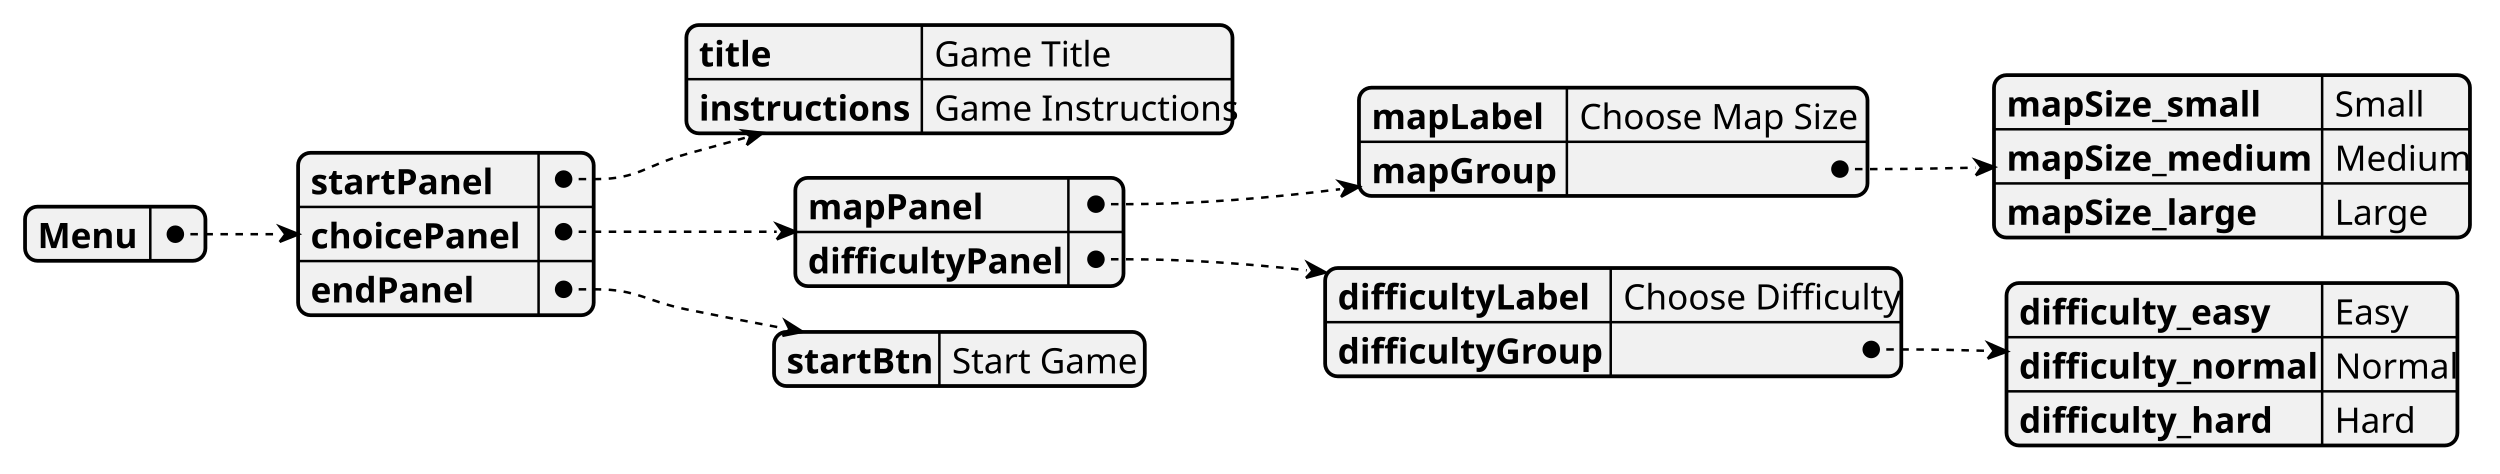
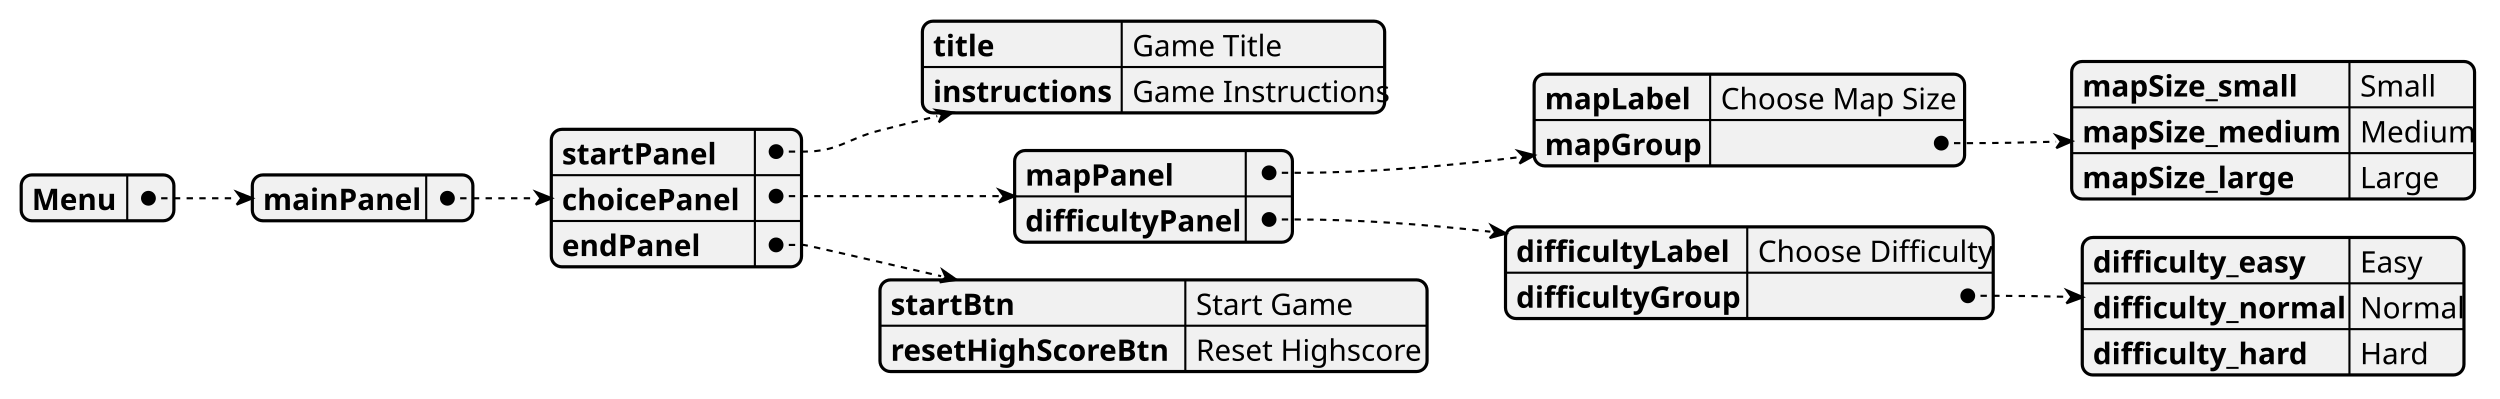
- <svg xmlns="http://www.w3.org/2000/svg" contentStyleType="text/css" height="189px" preserveAspectRatio="none" style="width:998px;height:189px;background:#FFFFFF;" version="1.1" viewBox="0 0 998 189" width="998px" zoomAndPan="magnify">
+ <svg xmlns="http://www.w3.org/2000/svg" contentStyleType="text/css" height="188px" preserveAspectRatio="none" style="width:1179px;height:188px;background:#FFFFFF;" version="1.1" viewBox="0 0 1179 188" width="1179px" zoomAndPan="magnify">
  <defs />
  <g>
    <rect fill="#F1F1F1" height="21.609" rx="5" ry="5" style="stroke:#F1F1F1;stroke-width:1.5;" width="72" x="10" y="82.5" />
    <text fill="#000000" font-family="sans-serif" font-size="14" font-weight="bold" lengthAdjust="spacing" textLength="40" x="15" y="99.033">Menu</text>
    <text fill="#000000" font-family="sans-serif" font-size="14" lengthAdjust="spacing" textLength="12" x="65" y="99.033">   </text>
    <line style="stroke:#000000;stroke-width:1.0;" x1="60" x2="60" y1="82.5" y2="104.109" />
    <rect fill="none" height="21.609" rx="5" ry="5" style="stroke:#000000;stroke-width:1.5;" width="72" x="10" y="82.5" />
-     <rect fill="#F1F1F1" height="64.828" rx="5" ry="5" style="stroke:#F1F1F1;stroke-width:1.5;" width="118" x="119" y="61" />
-     <text fill="#000000" font-family="sans-serif" font-size="14" font-weight="bold" lengthAdjust="spacing" textLength="71" x="124" y="77.533">startPanel</text>
-     <text fill="#000000" font-family="sans-serif" font-size="14" lengthAdjust="spacing" textLength="12" x="220" y="77.533">   </text>
-     <line style="stroke:#000000;stroke-width:1.0;" x1="215" x2="215" y1="61" y2="82.609" />
-     <line style="stroke:#000000;stroke-width:1.0;" x1="119" x2="237" y1="82.609" y2="82.609" />
-     <text fill="#000000" font-family="sans-serif" font-size="14" font-weight="bold" lengthAdjust="spacing" textLength="86" x="124" y="99.143">choicePanel</text>
-     <text fill="#000000" font-family="sans-serif" font-size="14" lengthAdjust="spacing" textLength="12" x="220" y="99.143">   </text>
-     <line style="stroke:#000000;stroke-width:1.0;" x1="215" x2="215" y1="82.609" y2="104.219" />
-     <line style="stroke:#000000;stroke-width:1.0;" x1="119" x2="237" y1="104.219" y2="104.219" />
-     <text fill="#000000" font-family="sans-serif" font-size="14" font-weight="bold" lengthAdjust="spacing" textLength="66" x="124" y="120.752">endPanel</text>
-     <text fill="#000000" font-family="sans-serif" font-size="14" lengthAdjust="spacing" textLength="12" x="220" y="120.752">   </text>
-     <line style="stroke:#000000;stroke-width:1.0;" x1="215" x2="215" y1="104.219" y2="125.828" />
-     <rect fill="none" height="64.828" rx="5" ry="5" style="stroke:#000000;stroke-width:1.5;" width="118" x="119" y="61" />
-     <rect fill="#F1F1F1" height="43.219" rx="5" ry="5" style="stroke:#F1F1F1;stroke-width:1.5;" width="218" x="274" y="10" />
-     <text fill="#000000" font-family="sans-serif" font-size="14" font-weight="bold" lengthAdjust="spacing" textLength="27" x="279" y="26.533">title</text>
-     <text fill="#000000" font-family="sans-serif" font-size="14" lengthAdjust="spacing" textLength="69" x="373" y="26.533">Game Title</text>
-     <line style="stroke:#000000;stroke-width:1.0;" x1="368" x2="368" y1="10" y2="31.609" />
-     <line style="stroke:#000000;stroke-width:1.0;" x1="274" x2="492" y1="31.609" y2="31.609" />
-     <text fill="#000000" font-family="sans-serif" font-size="14" font-weight="bold" lengthAdjust="spacing" textLength="84" x="279" y="48.143">instructions</text>
-     <text fill="#000000" font-family="sans-serif" font-size="14" lengthAdjust="spacing" textLength="114" x="373" y="48.143">Game Instructions</text>
-     <line style="stroke:#000000;stroke-width:1.0;" x1="368" x2="368" y1="31.609" y2="53.219" />
-     <rect fill="none" height="43.219" rx="5" ry="5" style="stroke:#000000;stroke-width:1.5;" width="218" x="274" y="10" />
-     <rect fill="#F1F1F1" height="43.219" rx="5" ry="5" style="stroke:#F1F1F1;stroke-width:1.5;" width="131" x="317.5" y="71" />
-     <text fill="#000000" font-family="sans-serif" font-size="14" font-weight="bold" lengthAdjust="spacing" textLength="68" x="322.5" y="87.533">mapPanel</text>
-     <text fill="#000000" font-family="sans-serif" font-size="14" lengthAdjust="spacing" textLength="12" x="431.5" y="87.533">   </text>
-     <line style="stroke:#000000;stroke-width:1.0;" x1="426.5" x2="426.5" y1="71" y2="92.609" />
-     <line style="stroke:#000000;stroke-width:1.0;" x1="317.5" x2="448.5" y1="92.609" y2="92.609" />
-     <text fill="#000000" font-family="sans-serif" font-size="14" font-weight="bold" lengthAdjust="spacing" textLength="99" x="322.5" y="109.143">difficultyPanel</text>
-     <text fill="#000000" font-family="sans-serif" font-size="14" lengthAdjust="spacing" textLength="12" x="431.5" y="109.143">   </text>
-     <line style="stroke:#000000;stroke-width:1.0;" x1="426.5" x2="426.5" y1="92.609" y2="114.219" />
-     <rect fill="none" height="43.219" rx="5" ry="5" style="stroke:#000000;stroke-width:1.5;" width="131" x="317.5" y="71" />
-     <rect fill="#F1F1F1" height="43.219" rx="5" ry="5" style="stroke:#F1F1F1;stroke-width:1.5;" width="203" x="542.5" y="35" />
-     <text fill="#000000" font-family="sans-serif" font-size="14" font-weight="bold" lengthAdjust="spacing" textLength="67" x="547.5" y="51.533">mapLabel</text>
-     <text fill="#000000" font-family="sans-serif" font-size="14" lengthAdjust="spacing" textLength="110" x="630.5" y="51.533">Choose Map Size</text>
-     <line style="stroke:#000000;stroke-width:1.0;" x1="625.5" x2="625.5" y1="35" y2="56.609" />
-     <line style="stroke:#000000;stroke-width:1.0;" x1="542.5" x2="745.5" y1="56.609" y2="56.609" />
-     <text fill="#000000" font-family="sans-serif" font-size="14" font-weight="bold" lengthAdjust="spacing" textLength="73" x="547.5" y="73.143">mapGroup</text>
-     <text fill="#000000" font-family="sans-serif" font-size="14" lengthAdjust="spacing" textLength="12" x="630.5" y="73.143">   </text>
-     <line style="stroke:#000000;stroke-width:1.0;" x1="625.5" x2="625.5" y1="56.609" y2="78.219" />
-     <rect fill="none" height="43.219" rx="5" ry="5" style="stroke:#000000;stroke-width:1.5;" width="203" x="542.5" y="35" />
-     <rect fill="#F1F1F1" height="64.828" rx="5" ry="5" style="stroke:#F1F1F1;stroke-width:1.5;" width="190" x="796" y="30" />
-     <text fill="#000000" font-family="sans-serif" font-size="14" font-weight="bold" lengthAdjust="spacing" textLength="102" x="801" y="46.533">mapSize_small</text>
-     <text fill="#000000" font-family="sans-serif" font-size="14" lengthAdjust="spacing" textLength="34" x="932" y="46.533">Small</text>
-     <line style="stroke:#000000;stroke-width:1.0;" x1="927" x2="927" y1="30" y2="51.609" />
-     <line style="stroke:#000000;stroke-width:1.0;" x1="796" x2="986" y1="51.609" y2="51.609" />
-     <text fill="#000000" font-family="sans-serif" font-size="14" font-weight="bold" lengthAdjust="spacing" textLength="121" x="801" y="68.143">mapSize_medium</text>
-     <text fill="#000000" font-family="sans-serif" font-size="14" lengthAdjust="spacing" textLength="49" x="932" y="68.143">Medium</text>
-     <line style="stroke:#000000;stroke-width:1.0;" x1="927" x2="927" y1="51.609" y2="73.219" />
-     <line style="stroke:#000000;stroke-width:1.0;" x1="796" x2="986" y1="73.219" y2="73.219" />
-     <text fill="#000000" font-family="sans-serif" font-size="14" font-weight="bold" lengthAdjust="spacing" textLength="102" x="801" y="89.752">mapSize_large</text>
-     <text fill="#000000" font-family="sans-serif" font-size="14" lengthAdjust="spacing" textLength="37" x="932" y="89.752">Large</text>
-     <line style="stroke:#000000;stroke-width:1.0;" x1="927" x2="927" y1="73.219" y2="94.828" />
-     <rect fill="none" height="64.828" rx="5" ry="5" style="stroke:#000000;stroke-width:1.5;" width="190" x="796" y="30" />
-     <rect fill="#F1F1F1" height="43.219" rx="5" ry="5" style="stroke:#F1F1F1;stroke-width:1.5;" width="230" x="529" y="107" />
-     <text fill="#000000" font-family="sans-serif" font-size="14" font-weight="bold" lengthAdjust="spacing" textLength="98" x="534" y="123.533">difficultyLabel</text>
-     <text fill="#000000" font-family="sans-serif" font-size="14" lengthAdjust="spacing" textLength="106" x="648" y="123.533">Choose Difficulty</text>
-     <line style="stroke:#000000;stroke-width:1.0;" x1="643" x2="643" y1="107" y2="128.609" />
-     <line style="stroke:#000000;stroke-width:1.0;" x1="529" x2="759" y1="128.609" y2="128.609" />
-     <text fill="#000000" font-family="sans-serif" font-size="14" font-weight="bold" lengthAdjust="spacing" textLength="104" x="534" y="145.143">difficultyGroup</text>
-     <text fill="#000000" font-family="sans-serif" font-size="14" lengthAdjust="spacing" textLength="12" x="648" y="145.143">   </text>
-     <line style="stroke:#000000;stroke-width:1.0;" x1="643" x2="643" y1="128.609" y2="150.219" />
-     <rect fill="none" height="43.219" rx="5" ry="5" style="stroke:#000000;stroke-width:1.5;" width="230" x="529" y="107" />
-     <rect fill="#F1F1F1" height="64.828" rx="5" ry="5" style="stroke:#F1F1F1;stroke-width:1.5;" width="180" x="801" y="113" />
-     <text fill="#000000" font-family="sans-serif" font-size="14" font-weight="bold" lengthAdjust="spacing" textLength="100" x="806" y="129.533">difficulty_easy</text>
-     <text fill="#000000" font-family="sans-serif" font-size="14" lengthAdjust="spacing" textLength="31" x="932" y="129.533">Easy</text>
-     <line style="stroke:#000000;stroke-width:1.0;" x1="927" x2="927" y1="113" y2="134.609" />
-     <line style="stroke:#000000;stroke-width:1.0;" x1="801" x2="981" y1="134.609" y2="134.609" />
-     <text fill="#000000" font-family="sans-serif" font-size="14" font-weight="bold" lengthAdjust="spacing" textLength="116" x="806" y="151.143">difficulty_normal</text>
-     <text fill="#000000" font-family="sans-serif" font-size="14" lengthAdjust="spacing" textLength="44" x="932" y="151.143">Normal</text>
-     <line style="stroke:#000000;stroke-width:1.0;" x1="927" x2="927" y1="134.609" y2="156.219" />
-     <line style="stroke:#000000;stroke-width:1.0;" x1="801" x2="981" y1="156.219" y2="156.219" />
-     <text fill="#000000" font-family="sans-serif" font-size="14" font-weight="bold" lengthAdjust="spacing" textLength="100" x="806" y="172.752">difficulty_hard</text>
-     <text fill="#000000" font-family="sans-serif" font-size="14" lengthAdjust="spacing" textLength="30" x="932" y="172.752">Hard</text>
-     <line style="stroke:#000000;stroke-width:1.0;" x1="927" x2="927" y1="156.219" y2="177.828" />
-     <rect fill="none" height="64.828" rx="5" ry="5" style="stroke:#000000;stroke-width:1.5;" width="180" x="801" y="113" />
-     <rect fill="#F1F1F1" height="21.609" rx="5" ry="5" style="stroke:#F1F1F1;stroke-width:1.5;" width="148" x="309" y="132.5" />
-     <text fill="#000000" font-family="sans-serif" font-size="14" font-weight="bold" lengthAdjust="spacing" textLength="56" x="314" y="149.033">startBtn</text>
-     <text fill="#000000" font-family="sans-serif" font-size="14" lengthAdjust="spacing" textLength="72" x="380" y="149.033">Start Game</text>
-     <line style="stroke:#000000;stroke-width:1.0;" x1="375" x2="375" y1="132.5" y2="154.109" />
-     <rect fill="none" height="21.609" rx="5" ry="5" style="stroke:#000000;stroke-width:1.5;" width="148" x="309" y="132.5" />
-     <path d="M225,71.5 L238,71.5 C254.606,71.5 257.997,65.935 274,61.5 C281.57,59.402 289.438,57.223 297.324,55.041 " fill="none" style="stroke:#000000;stroke-width:1.0;stroke-dasharray:3.0,3.0;" />
-     <path d="M298.125,57.936 L299.495,54.44 L296.522,52.145 L304.562,53.038 L298.125,57.936 " fill="#000000" style="stroke:#000000;stroke-width:1.0;" />
-     <ellipse cx="225" cy="71.5" fill="#000000" rx="3" ry="3" style="stroke:#000000;stroke-width:1.0;" />
-     <path d="M734.5,67.5 L747.5,67.5 C760.81,67.5 774.812,67.281 788.634,66.935 " fill="none" style="stroke:#000000;stroke-width:1.0;stroke-dasharray:3.0,3.0;" />
-     <path d="M788.716,69.996 L790.93,66.873 L788.552,63.873 L796.288,66.73 L788.716,69.996 " fill="#000000" style="stroke:#000000;stroke-width:1.0;" />
-     <ellipse cx="734.5" cy="67.5" fill="#000000" rx="3" ry="3" style="stroke:#000000;stroke-width:1.0;" />
-     <path d="M437.5,81.5 L450.5,81.5 C477.986,81.5 507.493,78.975 534.961,75.531 " fill="none" style="stroke:#000000;stroke-width:1.0;stroke-dasharray:3.0,3.0;" />
-     <path d="M535.359,78.607 L537.268,75.232 L534.563,72.455 L542.651,74.536 L535.359,78.607 " fill="#000000" style="stroke:#000000;stroke-width:1.0;" />
-     <ellipse cx="437.5" cy="81.5" fill="#000000" rx="3" ry="3" style="stroke:#000000;stroke-width:1.0;" />
-     <path d="M747,139.5 L760,139.5 C770.872,139.5 782.249,139.71 793.559,140.052 " fill="none" style="stroke:#000000;stroke-width:1.0;stroke-dasharray:3.0,3.0;" />
-     <path d="M793.457,143.178 L795.903,140.129 L793.662,136.927 L801.372,140.309 L793.457,143.178 " fill="#000000" style="stroke:#000000;stroke-width:1.0;" />
-     <ellipse cx="747" cy="139.5" fill="#000000" rx="3" ry="3" style="stroke:#000000;stroke-width:1.0;" />
-     <path d="M437.5,103.5 L450.5,103.5 C473.594,103.5 498.115,105.282 521.654,107.895 " fill="none" style="stroke:#000000;stroke-width:1.0;stroke-dasharray:3.0,3.0;" />
-     <path d="M521.304,110.937 L523.936,108.158 L522.005,104.853 L529.259,108.771 L521.304,110.937 " fill="#000000" style="stroke:#000000;stroke-width:1.0;" />
-     <ellipse cx="437.5" cy="103.5" fill="#000000" rx="3" ry="3" style="stroke:#000000;stroke-width:1.0;" />
-     <path d="M225,92.5 L238,92.5 C261.44,92.5 287.02,92.5 310.054,92.5 " fill="none" style="stroke:#000000;stroke-width:1.0;stroke-dasharray:3.0,3.0;" />
-     <path d="M310.054,95.583 L312.366,92.5 L310.054,89.417 L317.761,92.5 L310.054,95.583 " fill="#000000" style="stroke:#000000;stroke-width:1.0;" />
-     <ellipse cx="225" cy="92.5" fill="#000000" rx="3" ry="3" style="stroke:#000000;stroke-width:1.0;" />
-     <path d="M225,115.5 L238,115.5 C254.39,115.5 257.938,120.236 274,123.5 C286.553,126.051 299.951,128.634 312.897,131.058 " fill="none" style="stroke:#000000;stroke-width:1.0;stroke-dasharray:3.0,3.0;" />
-     <path d="M312.334,134.082 L315.165,131.48 L313.46,128.034 L320.458,132.465 L312.334,134.082 " fill="#000000" style="stroke:#000000;stroke-width:1.0;" />
-     <ellipse cx="225" cy="115.5" fill="#000000" rx="3" ry="3" style="stroke:#000000;stroke-width:1.0;" />
-     <path d="M70,93.5 L83,93.5 C92.256,93.5 102.022,93.5 111.624,93.5 " fill="none" style="stroke:#000000;stroke-width:1.0;stroke-dasharray:3.0,3.0;" />
-     <path d="M111.624,96.561 L113.919,93.5 L111.624,90.439 L119.276,93.5 L111.624,96.561 " fill="#000000" style="stroke:#000000;stroke-width:1.0;" />
+     <rect fill="#F1F1F1" height="21.609" rx="5" ry="5" style="stroke:#F1F1F1;stroke-width:1.5;" width="104" x="119" y="82.5" />
+     <text fill="#000000" font-family="sans-serif" font-size="14" font-weight="bold" lengthAdjust="spacing" textLength="72" x="124" y="99.033">mainPanel</text>
+     <text fill="#000000" font-family="sans-serif" font-size="14" lengthAdjust="spacing" textLength="12" x="206" y="99.033">   </text>
+     <line style="stroke:#000000;stroke-width:1.0;" x1="201" x2="201" y1="82.5" y2="104.109" />
+     <rect fill="none" height="21.609" rx="5" ry="5" style="stroke:#000000;stroke-width:1.5;" width="104" x="119" y="82.5" />
+     <rect fill="#F1F1F1" height="64.828" rx="5" ry="5" style="stroke:#F1F1F1;stroke-width:1.5;" width="118" x="260" y="61" />
+     <text fill="#000000" font-family="sans-serif" font-size="14" font-weight="bold" lengthAdjust="spacing" textLength="71" x="265" y="77.533">startPanel</text>
+     <text fill="#000000" font-family="sans-serif" font-size="14" lengthAdjust="spacing" textLength="12" x="361" y="77.533">   </text>
+     <line style="stroke:#000000;stroke-width:1.0;" x1="356" x2="356" y1="61" y2="82.609" />
+     <line style="stroke:#000000;stroke-width:1.0;" x1="260" x2="378" y1="82.609" y2="82.609" />
+     <text fill="#000000" font-family="sans-serif" font-size="14" font-weight="bold" lengthAdjust="spacing" textLength="86" x="265" y="99.143">choicePanel</text>
+     <text fill="#000000" font-family="sans-serif" font-size="14" lengthAdjust="spacing" textLength="12" x="361" y="99.143">   </text>
+     <line style="stroke:#000000;stroke-width:1.0;" x1="356" x2="356" y1="82.609" y2="104.219" />
+     <line style="stroke:#000000;stroke-width:1.0;" x1="260" x2="378" y1="104.219" y2="104.219" />
+     <text fill="#000000" font-family="sans-serif" font-size="14" font-weight="bold" lengthAdjust="spacing" textLength="66" x="265" y="120.752">endPanel</text>
+     <text fill="#000000" font-family="sans-serif" font-size="14" lengthAdjust="spacing" textLength="12" x="361" y="120.752">   </text>
+     <line style="stroke:#000000;stroke-width:1.0;" x1="356" x2="356" y1="104.219" y2="125.828" />
+     <rect fill="none" height="64.828" rx="5" ry="5" style="stroke:#000000;stroke-width:1.5;" width="118" x="260" y="61" />
+     <rect fill="#F1F1F1" height="43.219" rx="5" ry="5" style="stroke:#F1F1F1;stroke-width:1.5;" width="218" x="435" y="10" />
+     <text fill="#000000" font-family="sans-serif" font-size="14" font-weight="bold" lengthAdjust="spacing" textLength="27" x="440" y="26.533">title</text>
+     <text fill="#000000" font-family="sans-serif" font-size="14" lengthAdjust="spacing" textLength="69" x="534" y="26.533">Game Title</text>
+     <line style="stroke:#000000;stroke-width:1.0;" x1="529" x2="529" y1="10" y2="31.609" />
+     <line style="stroke:#000000;stroke-width:1.0;" x1="435" x2="653" y1="31.609" y2="31.609" />
+     <text fill="#000000" font-family="sans-serif" font-size="14" font-weight="bold" lengthAdjust="spacing" textLength="84" x="440" y="48.143">instructions</text>
+     <text fill="#000000" font-family="sans-serif" font-size="14" lengthAdjust="spacing" textLength="114" x="534" y="48.143">Game Instructions</text>
+     <line style="stroke:#000000;stroke-width:1.0;" x1="529" x2="529" y1="31.609" y2="53.219" />
+     <rect fill="none" height="43.219" rx="5" ry="5" style="stroke:#000000;stroke-width:1.5;" width="218" x="435" y="10" />
+     <rect fill="#F1F1F1" height="43.219" rx="5" ry="5" style="stroke:#F1F1F1;stroke-width:1.5;" width="131" x="478.5" y="71" />
+     <text fill="#000000" font-family="sans-serif" font-size="14" font-weight="bold" lengthAdjust="spacing" textLength="68" x="483.5" y="87.533">mapPanel</text>
+     <text fill="#000000" font-family="sans-serif" font-size="14" lengthAdjust="spacing" textLength="12" x="592.5" y="87.533">   </text>
+     <line style="stroke:#000000;stroke-width:1.0;" x1="587.5" x2="587.5" y1="71" y2="92.609" />
+     <line style="stroke:#000000;stroke-width:1.0;" x1="478.5" x2="609.5" y1="92.609" y2="92.609" />
+     <text fill="#000000" font-family="sans-serif" font-size="14" font-weight="bold" lengthAdjust="spacing" textLength="99" x="483.5" y="109.143">difficultyPanel</text>
+     <text fill="#000000" font-family="sans-serif" font-size="14" lengthAdjust="spacing" textLength="12" x="592.5" y="109.143">   </text>
+     <line style="stroke:#000000;stroke-width:1.0;" x1="587.5" x2="587.5" y1="92.609" y2="114.219" />
+     <rect fill="none" height="43.219" rx="5" ry="5" style="stroke:#000000;stroke-width:1.5;" width="131" x="478.5" y="71" />
+     <rect fill="#F1F1F1" height="43.219" rx="5" ry="5" style="stroke:#F1F1F1;stroke-width:1.5;" width="203" x="723.5" y="35" />
+     <text fill="#000000" font-family="sans-serif" font-size="14" font-weight="bold" lengthAdjust="spacing" textLength="67" x="728.5" y="51.533">mapLabel</text>
+     <text fill="#000000" font-family="sans-serif" font-size="14" lengthAdjust="spacing" textLength="110" x="811.5" y="51.533">Choose Map Size</text>
+     <line style="stroke:#000000;stroke-width:1.0;" x1="806.5" x2="806.5" y1="35" y2="56.609" />
+     <line style="stroke:#000000;stroke-width:1.0;" x1="723.5" x2="926.5" y1="56.609" y2="56.609" />
+     <text fill="#000000" font-family="sans-serif" font-size="14" font-weight="bold" lengthAdjust="spacing" textLength="73" x="728.5" y="73.143">mapGroup</text>
+     <text fill="#000000" font-family="sans-serif" font-size="14" lengthAdjust="spacing" textLength="12" x="811.5" y="73.143">   </text>
+     <line style="stroke:#000000;stroke-width:1.0;" x1="806.5" x2="806.5" y1="56.609" y2="78.219" />
+     <rect fill="none" height="43.219" rx="5" ry="5" style="stroke:#000000;stroke-width:1.5;" width="203" x="723.5" y="35" />
+     <rect fill="#F1F1F1" height="64.828" rx="5" ry="5" style="stroke:#F1F1F1;stroke-width:1.5;" width="190" x="977" y="29" />
+     <text fill="#000000" font-family="sans-serif" font-size="14" font-weight="bold" lengthAdjust="spacing" textLength="102" x="982" y="45.533">mapSize_small</text>
+     <text fill="#000000" font-family="sans-serif" font-size="14" lengthAdjust="spacing" textLength="34" x="1113" y="45.533">Small</text>
+     <line style="stroke:#000000;stroke-width:1.0;" x1="1108" x2="1108" y1="29" y2="50.609" />
+     <line style="stroke:#000000;stroke-width:1.0;" x1="977" x2="1167" y1="50.609" y2="50.609" />
+     <text fill="#000000" font-family="sans-serif" font-size="14" font-weight="bold" lengthAdjust="spacing" textLength="121" x="982" y="67.143">mapSize_medium</text>
+     <text fill="#000000" font-family="sans-serif" font-size="14" lengthAdjust="spacing" textLength="49" x="1113" y="67.143">Medium</text>
+     <line style="stroke:#000000;stroke-width:1.0;" x1="1108" x2="1108" y1="50.609" y2="72.219" />
+     <line style="stroke:#000000;stroke-width:1.0;" x1="977" x2="1167" y1="72.219" y2="72.219" />
+     <text fill="#000000" font-family="sans-serif" font-size="14" font-weight="bold" lengthAdjust="spacing" textLength="102" x="982" y="88.752">mapSize_large</text>
+     <text fill="#000000" font-family="sans-serif" font-size="14" lengthAdjust="spacing" textLength="37" x="1113" y="88.752">Large</text>
+     <line style="stroke:#000000;stroke-width:1.0;" x1="1108" x2="1108" y1="72.219" y2="93.828" />
+     <rect fill="none" height="64.828" rx="5" ry="5" style="stroke:#000000;stroke-width:1.5;" width="190" x="977" y="29" />
+     <rect fill="#F1F1F1" height="43.219" rx="5" ry="5" style="stroke:#F1F1F1;stroke-width:1.5;" width="230" x="710" y="107" />
+     <text fill="#000000" font-family="sans-serif" font-size="14" font-weight="bold" lengthAdjust="spacing" textLength="98" x="715" y="123.533">difficultyLabel</text>
+     <text fill="#000000" font-family="sans-serif" font-size="14" lengthAdjust="spacing" textLength="106" x="829" y="123.533">Choose Difficulty</text>
+     <line style="stroke:#000000;stroke-width:1.0;" x1="824" x2="824" y1="107" y2="128.609" />
+     <line style="stroke:#000000;stroke-width:1.0;" x1="710" x2="940" y1="128.609" y2="128.609" />
+     <text fill="#000000" font-family="sans-serif" font-size="14" font-weight="bold" lengthAdjust="spacing" textLength="104" x="715" y="145.143">difficultyGroup</text>
+     <text fill="#000000" font-family="sans-serif" font-size="14" lengthAdjust="spacing" textLength="12" x="829" y="145.143">   </text>
+     <line style="stroke:#000000;stroke-width:1.0;" x1="824" x2="824" y1="128.609" y2="150.219" />
+     <rect fill="none" height="43.219" rx="5" ry="5" style="stroke:#000000;stroke-width:1.5;" width="230" x="710" y="107" />
+     <rect fill="#F1F1F1" height="64.828" rx="5" ry="5" style="stroke:#F1F1F1;stroke-width:1.5;" width="180" x="982" y="112" />
+     <text fill="#000000" font-family="sans-serif" font-size="14" font-weight="bold" lengthAdjust="spacing" textLength="100" x="987" y="128.533">difficulty_easy</text>
+     <text fill="#000000" font-family="sans-serif" font-size="14" lengthAdjust="spacing" textLength="31" x="1113" y="128.533">Easy</text>
+     <line style="stroke:#000000;stroke-width:1.0;" x1="1108" x2="1108" y1="112" y2="133.609" />
+     <line style="stroke:#000000;stroke-width:1.0;" x1="982" x2="1162" y1="133.609" y2="133.609" />
+     <text fill="#000000" font-family="sans-serif" font-size="14" font-weight="bold" lengthAdjust="spacing" textLength="116" x="987" y="150.143">difficulty_normal</text>
+     <text fill="#000000" font-family="sans-serif" font-size="14" lengthAdjust="spacing" textLength="44" x="1113" y="150.143">Normal</text>
+     <line style="stroke:#000000;stroke-width:1.0;" x1="1108" x2="1108" y1="133.609" y2="155.219" />
+     <line style="stroke:#000000;stroke-width:1.0;" x1="982" x2="1162" y1="155.219" y2="155.219" />
+     <text fill="#000000" font-family="sans-serif" font-size="14" font-weight="bold" lengthAdjust="spacing" textLength="100" x="987" y="171.752">difficulty_hard</text>
+     <text fill="#000000" font-family="sans-serif" font-size="14" lengthAdjust="spacing" textLength="30" x="1113" y="171.752">Hard</text>
+     <line style="stroke:#000000;stroke-width:1.0;" x1="1108" x2="1108" y1="155.219" y2="176.828" />
+     <rect fill="none" height="64.828" rx="5" ry="5" style="stroke:#000000;stroke-width:1.5;" width="180" x="982" y="112" />
+     <rect fill="#F1F1F1" height="43.219" rx="5" ry="5" style="stroke:#F1F1F1;stroke-width:1.5;" width="258" x="415" y="132" />
+     <text fill="#000000" font-family="sans-serif" font-size="14" font-weight="bold" lengthAdjust="spacing" textLength="56" x="420" y="148.533">startBtn</text>
+     <text fill="#000000" font-family="sans-serif" font-size="14" lengthAdjust="spacing" textLength="72" x="564" y="148.533">Start Game</text>
+     <line style="stroke:#000000;stroke-width:1.0;" x1="559" x2="559" y1="132" y2="153.609" />
+     <line style="stroke:#000000;stroke-width:1.0;" x1="415" x2="673" y1="153.609" y2="153.609" />
+     <text fill="#000000" font-family="sans-serif" font-size="14" font-weight="bold" lengthAdjust="spacing" textLength="134" x="420" y="170.143">resetHighScoreBtn</text>
+     <text fill="#000000" font-family="sans-serif" font-size="14" lengthAdjust="spacing" textLength="104" x="564" y="170.143">Reset Highscore</text>
+     <line style="stroke:#000000;stroke-width:1.0;" x1="559" x2="559" y1="153.609" y2="175.219" />
+     <rect fill="none" height="43.219" rx="5" ry="5" style="stroke:#000000;stroke-width:1.5;" width="258" x="415" y="132" />
+     <path d="M366,71.5 L379,71.5 C395.606,71.5 398.911,65.611 415,61.5 C423.757,59.263 432.867,57.002 442.013,54.779 " fill="none" style="stroke:#000000;stroke-width:1.0;stroke-dasharray:3.0,3.0;" />
+     <path d="M442.722,57.714 L444.214,54.247 L441.303,51.845 L449.349,53.006 L442.722,57.714 " fill="#000000" style="stroke:#000000;stroke-width:1.0;" />
+     <ellipse cx="366" cy="71.5" fill="#000000" rx="3" ry="3" style="stroke:#000000;stroke-width:1.0;" />
+     <path d="M915.5,67.5 L928.5,67.5 C941.813,67.5 955.817,67.237 969.64,66.822 " fill="none" style="stroke:#000000;stroke-width:1.0;stroke-dasharray:3.0,3.0;" />
+     <path d="M969.739,69.884 L971.937,66.748 L969.542,63.76 L977.296,66.576 L969.739,69.884 " fill="#000000" style="stroke:#000000;stroke-width:1.0;" />
+     <ellipse cx="915.5" cy="67.5" fill="#000000" rx="3" ry="3" style="stroke:#000000;stroke-width:1.0;" />
+     <path d="M598.5,81.5 L611.5,81.5 C645.682,81.5 682.741,78.285 716.217,74.16 " fill="none" style="stroke:#000000;stroke-width:1.0;stroke-dasharray:3.0,3.0;" />
+     <path d="M716.598,77.173 L718.477,73.875 L715.837,71.148 L723.749,73.21 L716.598,77.173 " fill="#000000" style="stroke:#000000;stroke-width:1.0;" />
+     <ellipse cx="598.5" cy="81.5" fill="#000000" rx="3" ry="3" style="stroke:#000000;stroke-width:1.0;" />
+     <path d="M928,139.5 L941,139.5 C951.869,139.5 963.243,139.675 974.552,139.96 " fill="none" style="stroke:#000000;stroke-width:1.0;stroke-dasharray:3.0,3.0;" />
+     <path d="M974.467,143.085 L976.896,140.024 L974.638,136.835 L982.365,140.174 L974.467,143.085 " fill="#000000" style="stroke:#000000;stroke-width:1.0;" />
+     <ellipse cx="928" cy="139.5" fill="#000000" rx="3" ry="3" style="stroke:#000000;stroke-width:1.0;" />
+     <path d="M598.5,103.5 L611.5,103.5 C641.19,103.5 673.051,105.926 702.849,109.266 " fill="none" style="stroke:#000000;stroke-width:1.0;stroke-dasharray:3.0,3.0;" />
+     <path d="M702.502,112.277 L705.108,109.526 L703.196,106.254 L710.378,110.134 L702.502,112.277 " fill="#000000" style="stroke:#000000;stroke-width:1.0;" />
+     <ellipse cx="598.5" cy="103.5" fill="#000000" rx="3" ry="3" style="stroke:#000000;stroke-width:1.0;" />
+     <path d="M366,92.5 L379,92.5 C409.149,92.5 442.406,92.5 471.08,92.5 " fill="none" style="stroke:#000000;stroke-width:1.0;stroke-dasharray:3.0,3.0;" />
+     <path d="M471.08,95.529 L473.352,92.5 L471.08,89.471 L478.652,92.5 L471.08,95.529 " fill="#000000" style="stroke:#000000;stroke-width:1.0;" />
+     <ellipse cx="366" cy="92.5" fill="#000000" rx="3" ry="3" style="stroke:#000000;stroke-width:1.0;" />
+     <path d="M366,115.5 L379,115.5 C379.996,115.5 409.839,122.359 443.837,130.249 " fill="none" style="stroke:#000000;stroke-width:1.0;stroke-dasharray:3.0,3.0;" />
+     <path d="M443.158,133.173 L446.03,130.758 L444.516,127.326 L451.146,131.946 L443.158,133.173 " fill="#000000" style="stroke:#000000;stroke-width:1.0;" />
+     <ellipse cx="366" cy="115.5" fill="#000000" rx="3" ry="3" style="stroke:#000000;stroke-width:1.0;" />
+     <path d="M211,93.5 L224,93.5 C233.256,93.5 243.022,93.5 252.624,93.5 " fill="none" style="stroke:#000000;stroke-width:1.0;stroke-dasharray:3.0,3.0;" />
+     <path d="M252.624,96.561 L254.919,93.5 L252.624,90.439 L260.276,93.5 L252.624,96.561 " fill="#000000" style="stroke:#000000;stroke-width:1.0;" />
+     <ellipse cx="211" cy="93.5" fill="#000000" rx="3" ry="3" style="stroke:#000000;stroke-width:1.0;" />
+     <path d="M70,93.5 L83,93.5 C92.23,93.5 102.007,93.5 111.552,93.5 " fill="none" style="stroke:#000000;stroke-width:1.0;stroke-dasharray:3.0,3.0;" />
+     <path d="M111.552,96.536 L113.829,93.5 L111.552,90.464 L119.142,93.5 L111.552,96.536 " fill="#000000" style="stroke:#000000;stroke-width:1.0;" />
    <ellipse cx="70" cy="93.5" fill="#000000" rx="3" ry="3" style="stroke:#000000;stroke-width:1.0;" />
  </g>
</svg>
